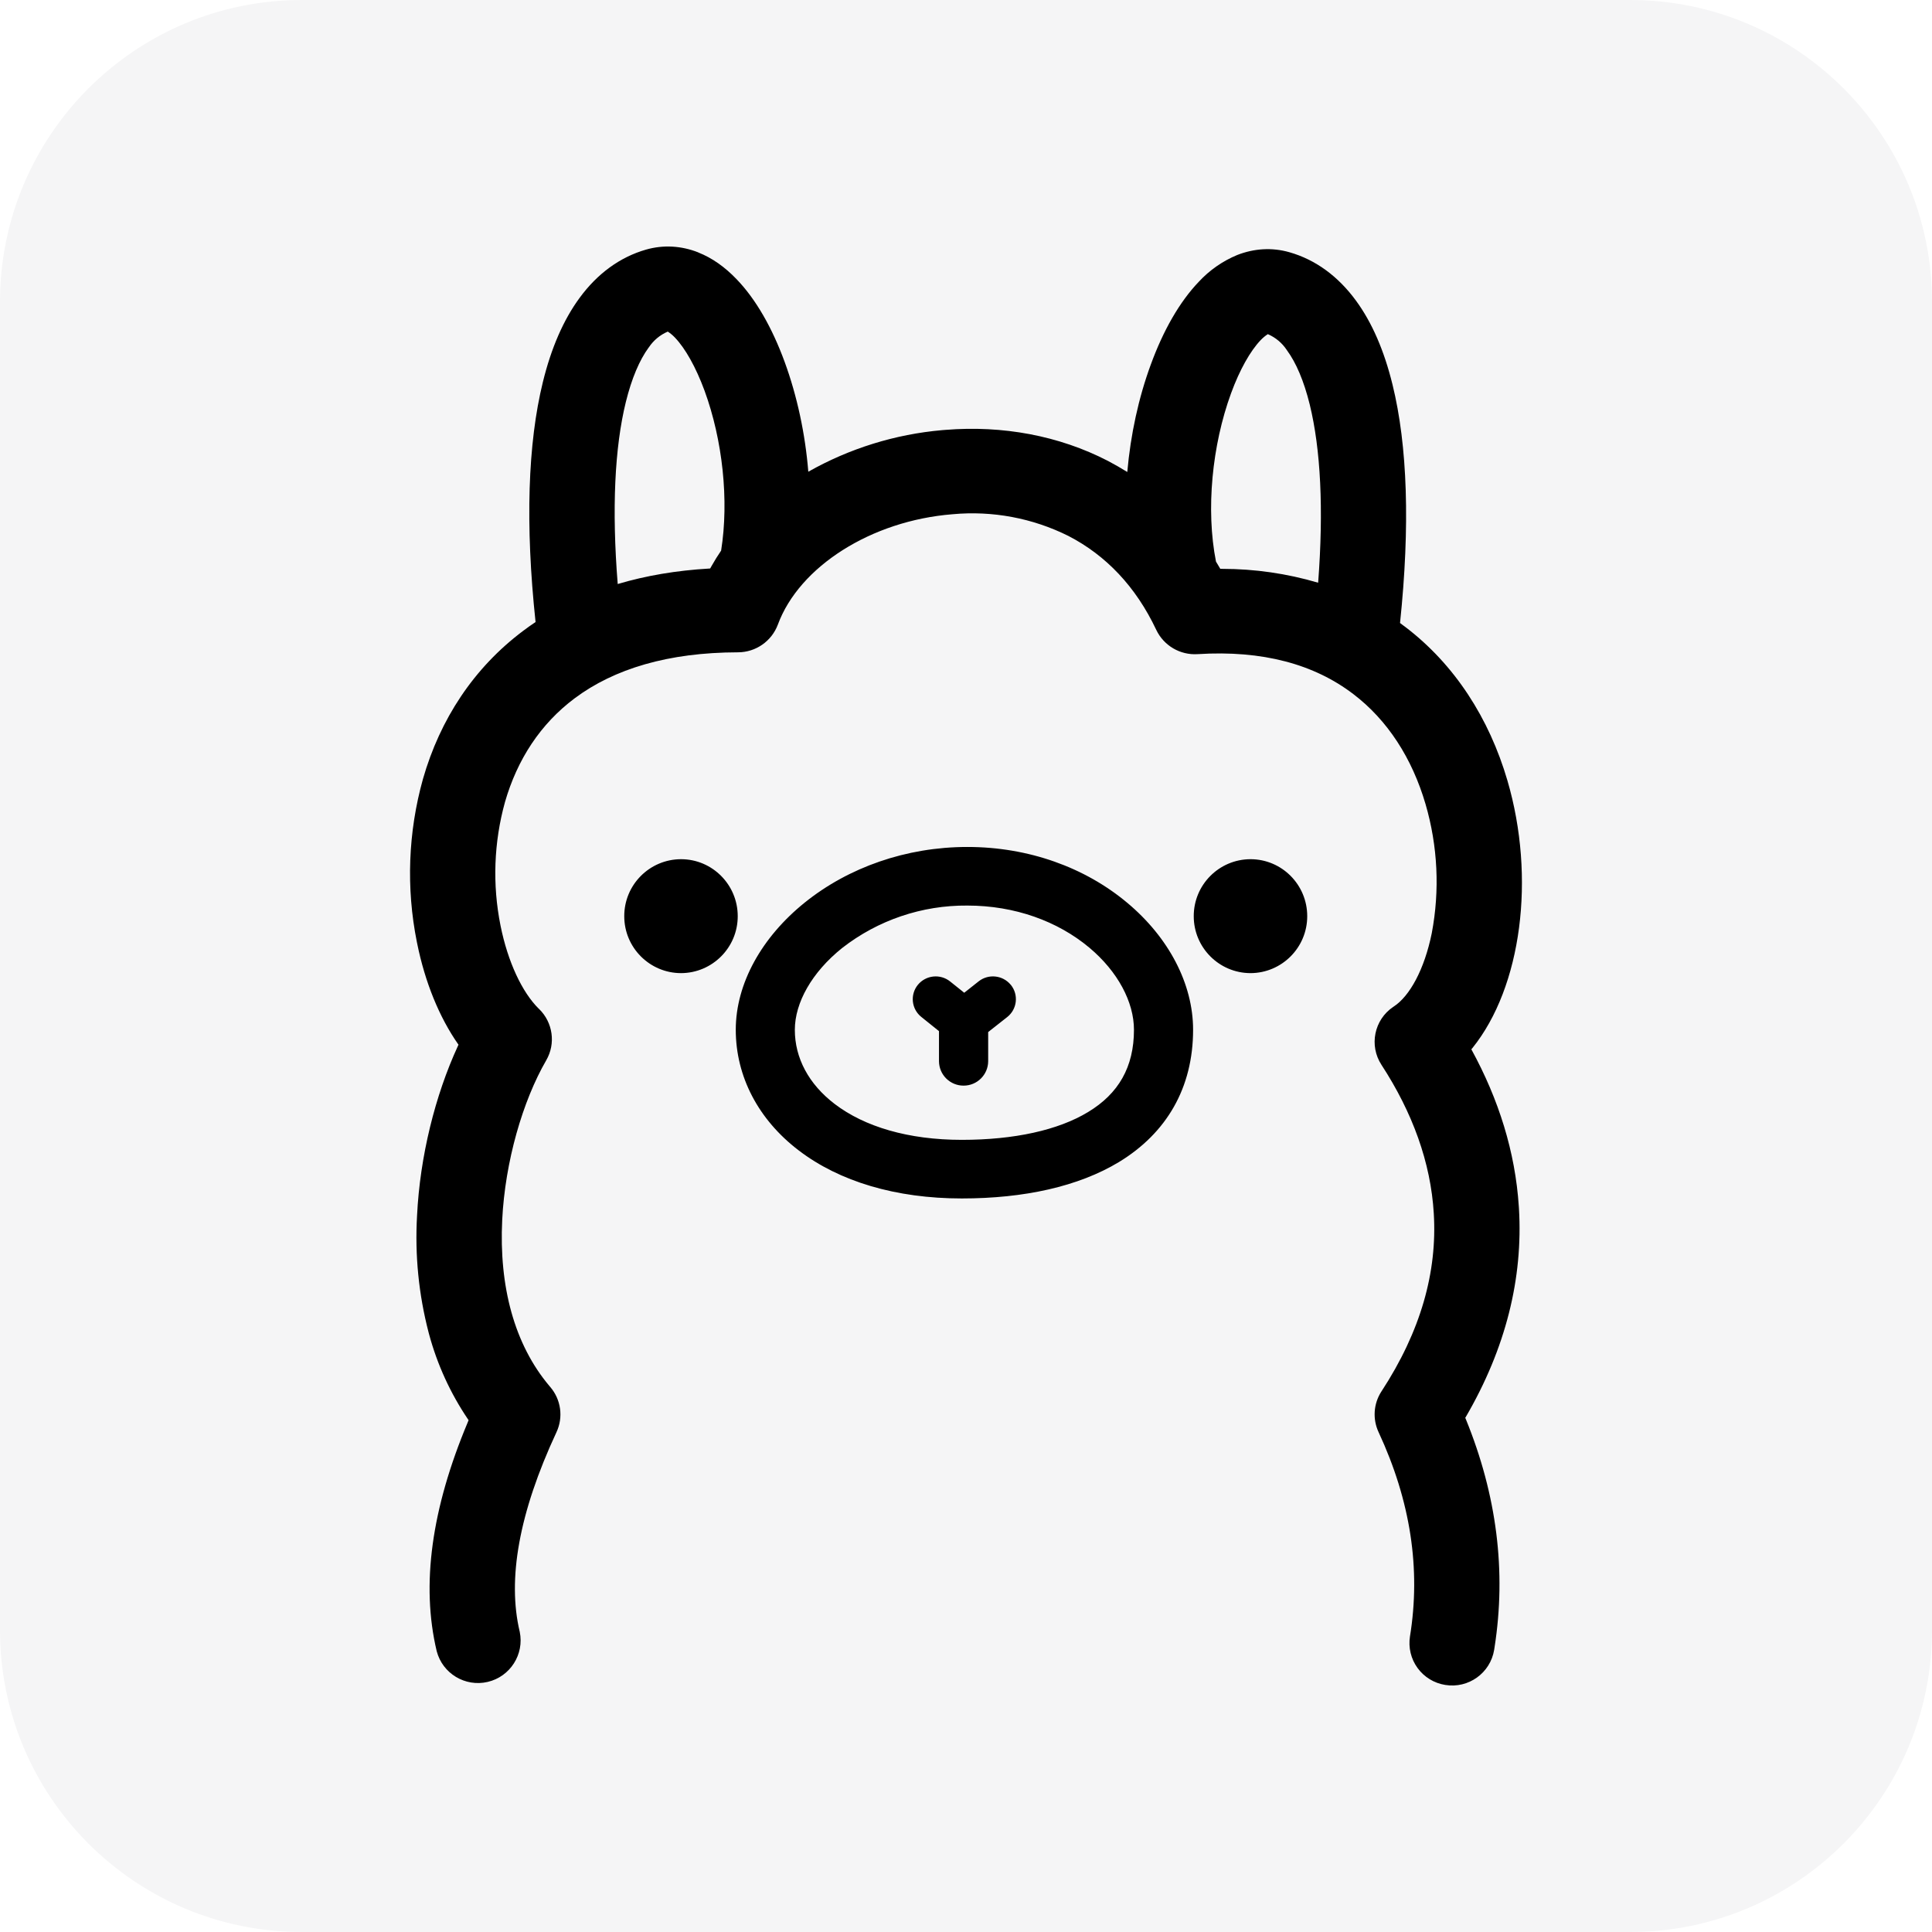
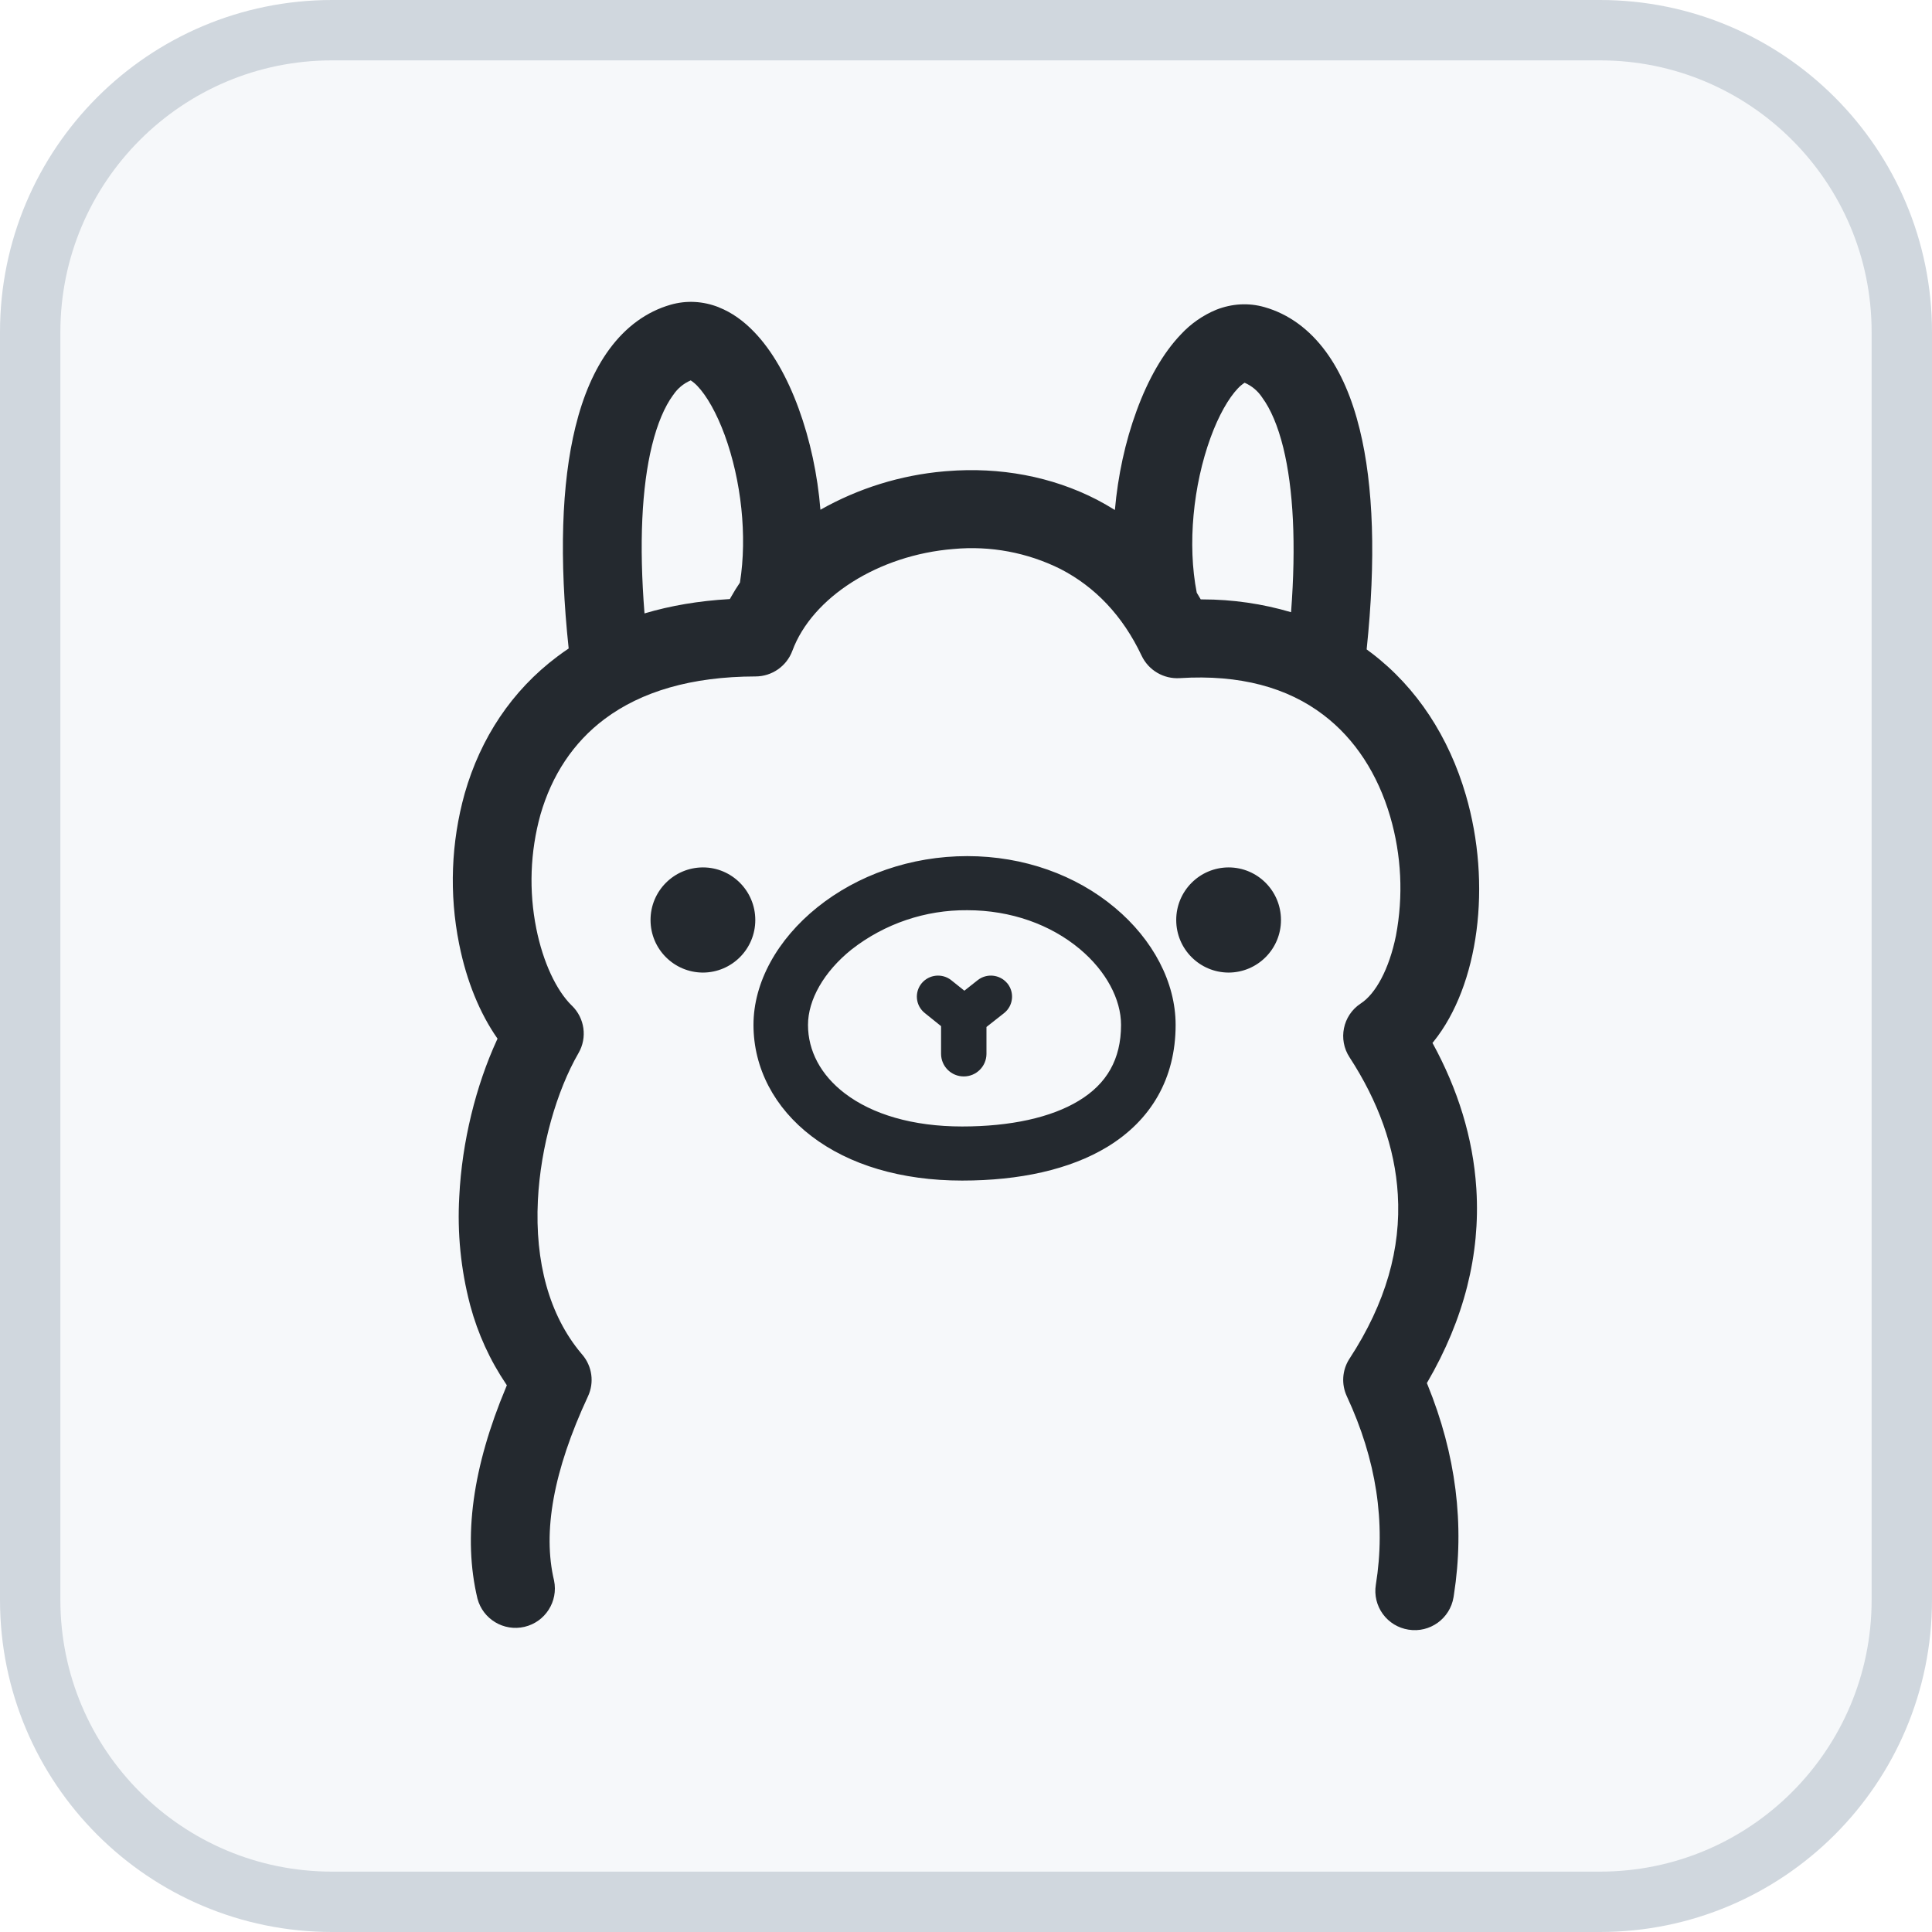
<svg xmlns="http://www.w3.org/2000/svg" width="32" height="32" viewBox="0 0 32 32" fill="none">
-   <rect width="32" height="32" rx="5" fill="#f5f5f6" />
-   <svg fill="currentColor" fill-rule="evenodd" style="flex:none;line-height:1" viewBox="0 0 24 24" width="26" height="26" x="3" y="3">
+   <rect x=".5" y=".5" width="31" height="31" rx="5" fill="#f6f8fa" stroke="#d0d7de" />
+   <svg fill="currentColor" fill-rule="evenodd" style="flex:none;line-height:1" viewBox="0 0 24 24" width="24" height="24" x="4" y="4" color="#24292f">
    <path d="M7.905 1.09c.216.085.411.225.588.41.295.306.544.744.734 1.263.191.522.315 1.1.362 1.68a5.054 5.054 0 012.049-.636l.051-.004c.87-.07 1.73.087 2.48.474.101.053.2.11.297.17.05-.569.172-1.134.36-1.644.19-.52.439-.957.733-1.264a1.67 1.67 0 01.589-.41c.257-.1.53-.118.796-.042.401.114.745.368 1.016.737.248.337.434.769.561 1.287.23.934.27 2.163.115 3.645l.053.04.026.019c.757.576 1.284 1.397 1.563 2.35.435 1.487.216 3.155-.534 4.088l-.018.021.002.003c.417.762.67 1.567.724 2.4l.002.03c.064 1.065-.2 2.137-.814 3.19l-.007.01.01.024c.472 1.157.62 2.322.438 3.486l-.006.039a.651.651 0 01-.747.536.648.648 0 01-.54-.742c.167-1.033.01-2.069-.48-3.123a.643.643 0 01.04-.617l.004-.006c.604-.924.854-1.83.8-2.72-.046-.779-.325-1.544-.8-2.273a.644.644 0 01.18-.886l.009-.006c.243-.159.467-.565.58-1.12a4.229 4.229 0 00-.095-1.974c-.205-.7-.58-1.284-1.105-1.683-.595-.454-1.383-.673-2.38-.61a.653.653 0 01-.632-.371c-.314-.665-.772-1.141-1.343-1.436a3.288 3.288 0 00-1.772-.332c-1.245.099-2.343.801-2.67 1.686a.652.652 0 01-.61.425c-1.067.002-1.893.252-2.497.703-.522.39-.878.935-1.066 1.588a4.07 4.07 0 00-.068 1.886c.112.558.331 1.02.582 1.269l.008.007c.212.207.257.53.109.785-.36.622-.629 1.549-.673 2.44-.05 1.018.186 1.902.719 2.536l.016.019a.643.643 0 01.095.69c-.576 1.236-.753 2.252-.562 3.052a.652.652 0 01-1.269.298c-.243-1.018-.078-2.184.473-3.498l.014-.035-.008-.012a4.339 4.339 0 01-.598-1.309l-.005-.019a5.764 5.764 0 01-.177-1.785c.044-.91.278-1.842.622-2.59l.012-.026-.002-.002c-.293-.418-.51-.953-.63-1.545l-.005-.024a5.352 5.352 0 01.093-2.49c.262-.915.777-1.701 1.536-2.269.06-.045.123-.09.186-.132-.159-1.493-.119-2.73.112-3.67.127-.518.314-.95.562-1.287.27-.368.614-.622 1.015-.737.266-.076.54-.059.797.042zm4.116 9.09c.936 0 1.8.313 2.446.855.63.527 1.005 1.235 1.005 1.94 0 .888-.406 1.58-1.133 2.022-.62.375-1.451.557-2.403.557-1.009 0-1.871-.259-2.493-.734-.617-.47-.963-1.13-.963-1.845 0-.707.398-1.417 1.056-1.946.668-.537 1.55-.849 2.485-.849zm0 .896a3.07 3.07 0 00-1.916.65c-.461.37-.722.835-.722 1.25 0 .428.21.829.61 1.134.455.347 1.124.548 1.943.548.799 0 1.473-.147 1.932-.426.463-.28.7-.686.7-1.257 0-.423-.246-.89-.683-1.256-.484-.405-1.14-.643-1.864-.643zm.662 1.21l.004.004c.12.151.095.37-.056.49l-.292.23v.446a.375.375 0 01-.376.373.375.375 0 01-.376-.373v-.46l-.271-.218a.347.347 0 01-.052-.49.353.353 0 01.494-.051l.215.172.22-.174a.353.353 0 01.49.051zm-5.04-1.919c.478 0 .867.39.867.871a.87.87 0 01-.868.871.87.87 0 01-.867-.87.87.87 0 01.867-.872zm8.706 0c.48 0 .868.39.868.871a.87.87 0 01-.868.871.87.87 0 01-.867-.87.87.87 0 01.867-.872zM7.44 2.3l-.003.002a.659.659 0 00-.285.238l-.005.006c-.138.189-.258.467-.348.832-.17.692-.216 1.631-.124 2.782.43-.128.899-.208 1.404-.237l.01-.001.019-.034c.046-.082.095-.161.148-.239.123-.771.022-1.692-.253-2.444-.134-.364-.297-.65-.453-.813a.628.628 0 00-.107-.09L7.44 2.3zm9.174.04l-.002.001a.628.628 0 00-.107.09c-.156.163-.32.45-.453.814-.29.794-.387 1.776-.23 2.572l.058.097.008.014h.03a5.184 5.184 0 011.466.212c.086-1.124.038-2.043-.128-2.722-.09-.365-.21-.643-.349-.832l-.004-.006a.659.659 0 00-.285-.239h-.004z" />
  </svg>
</svg>
